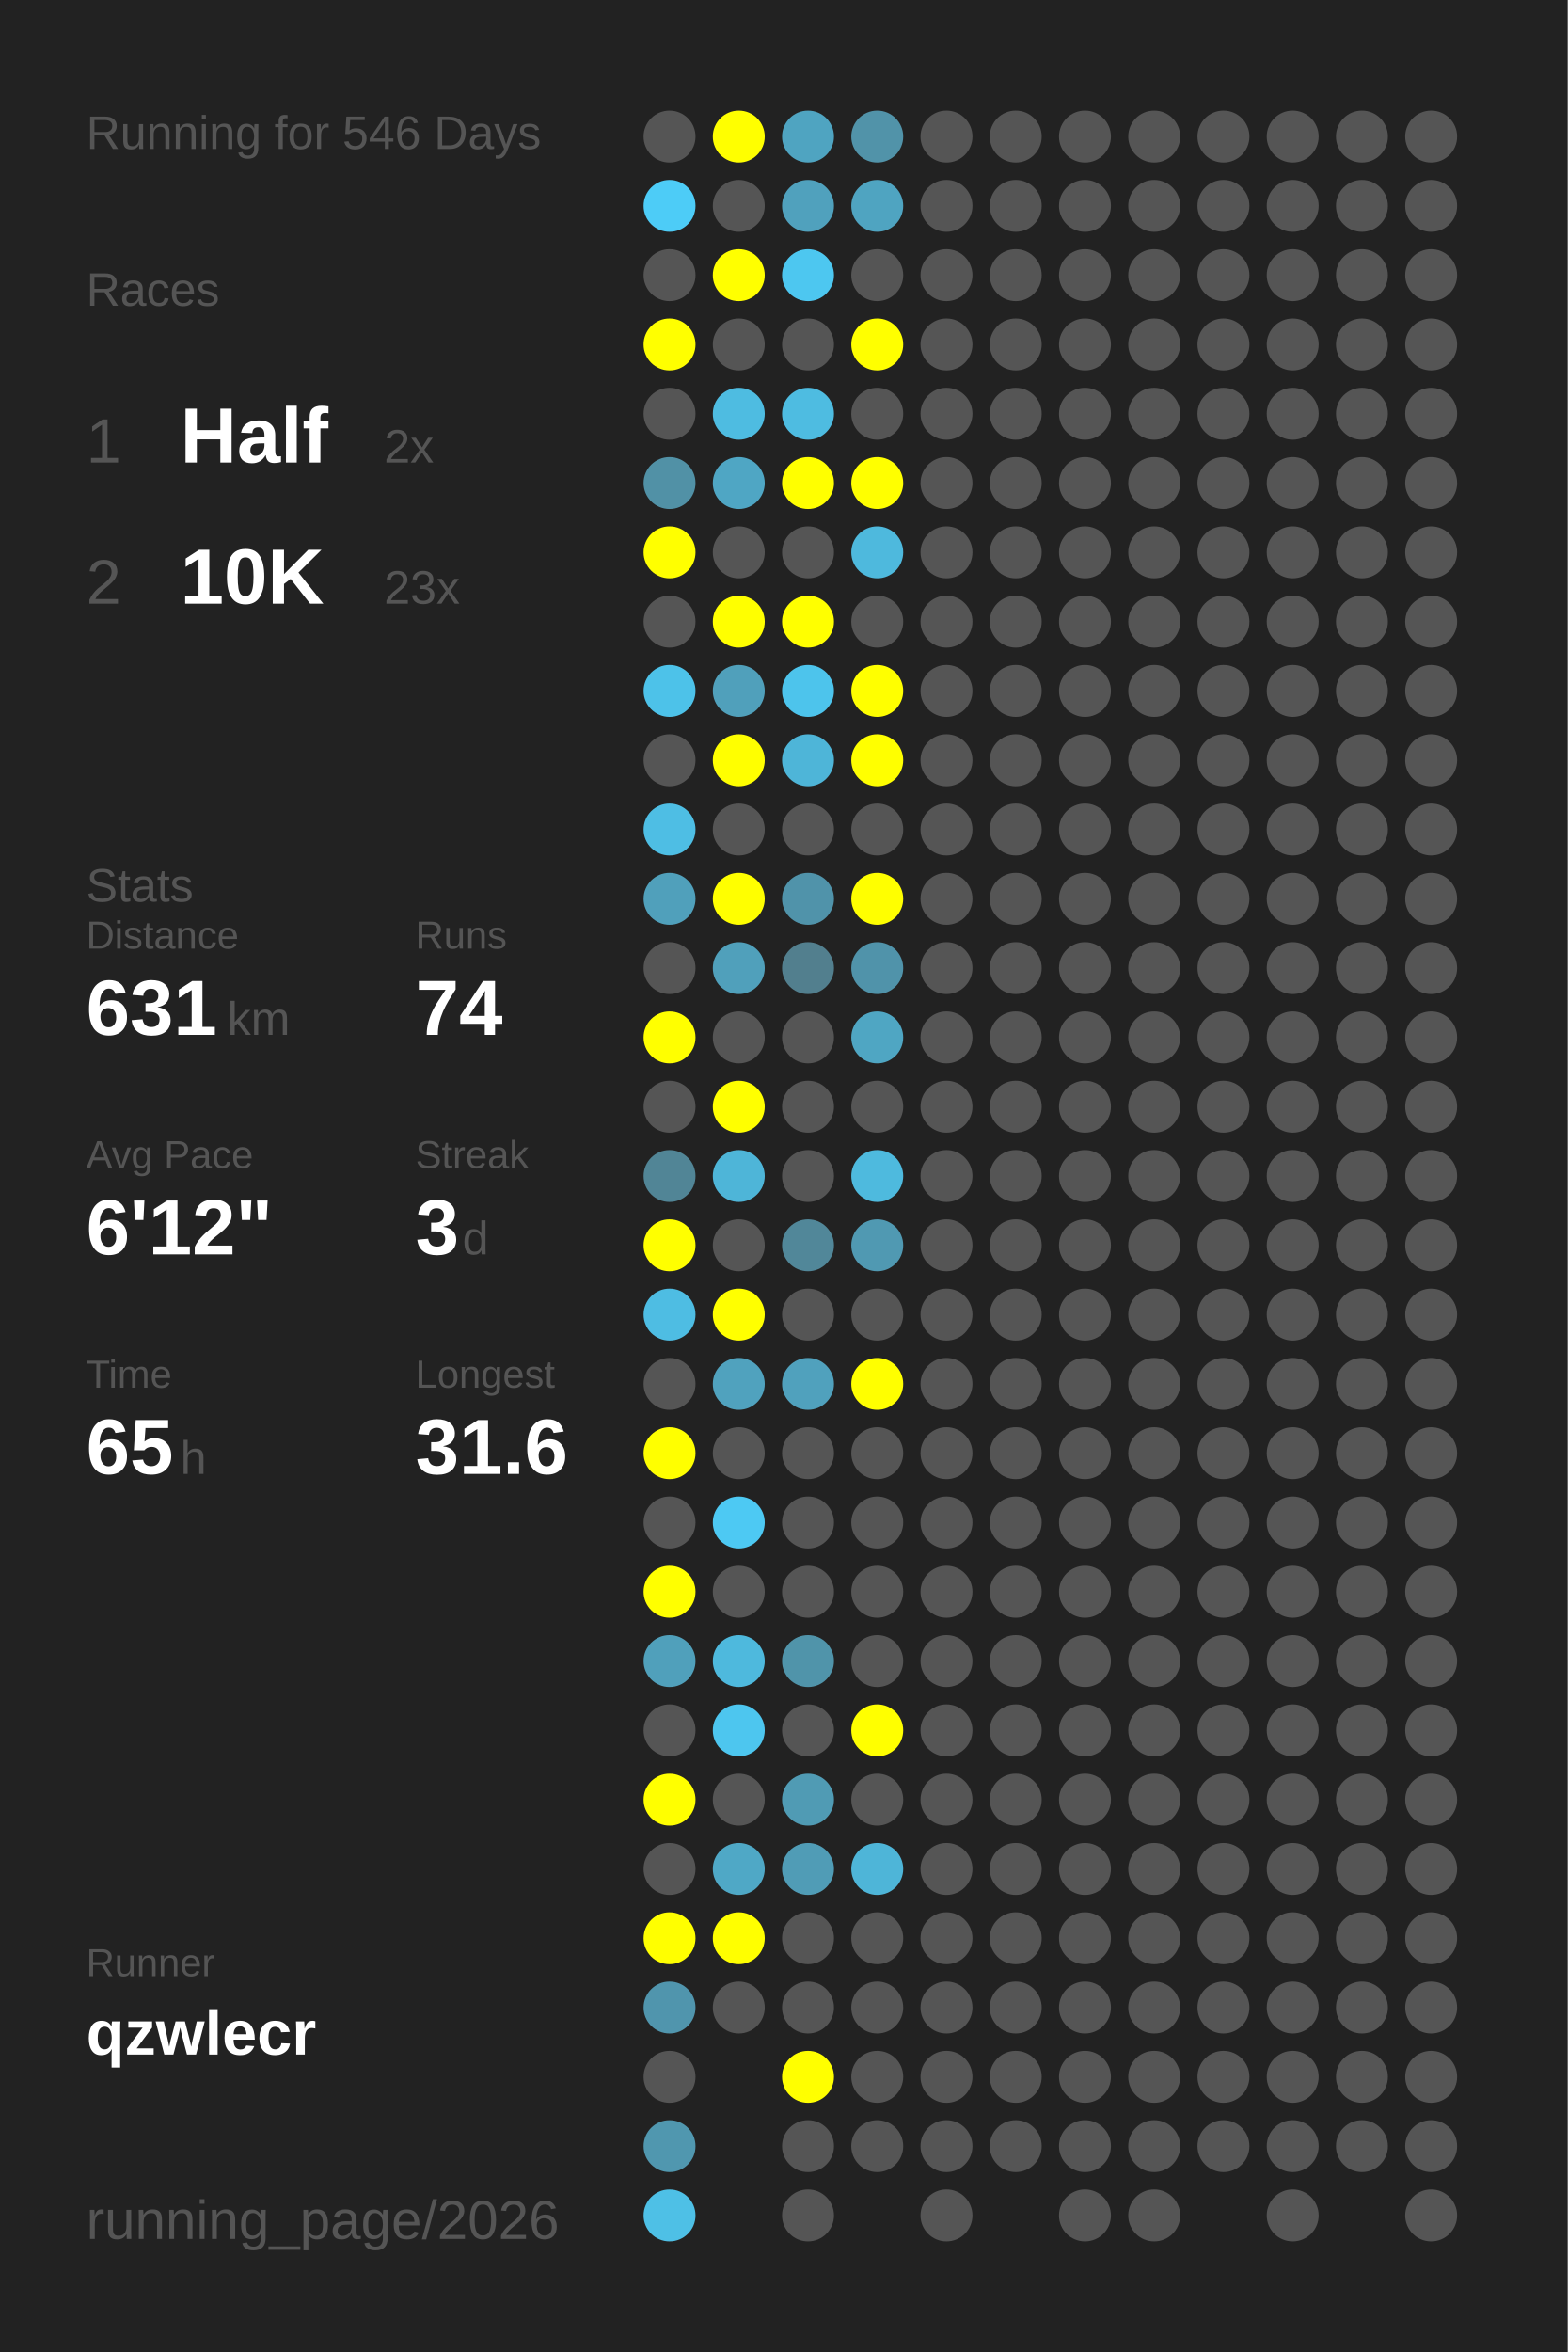
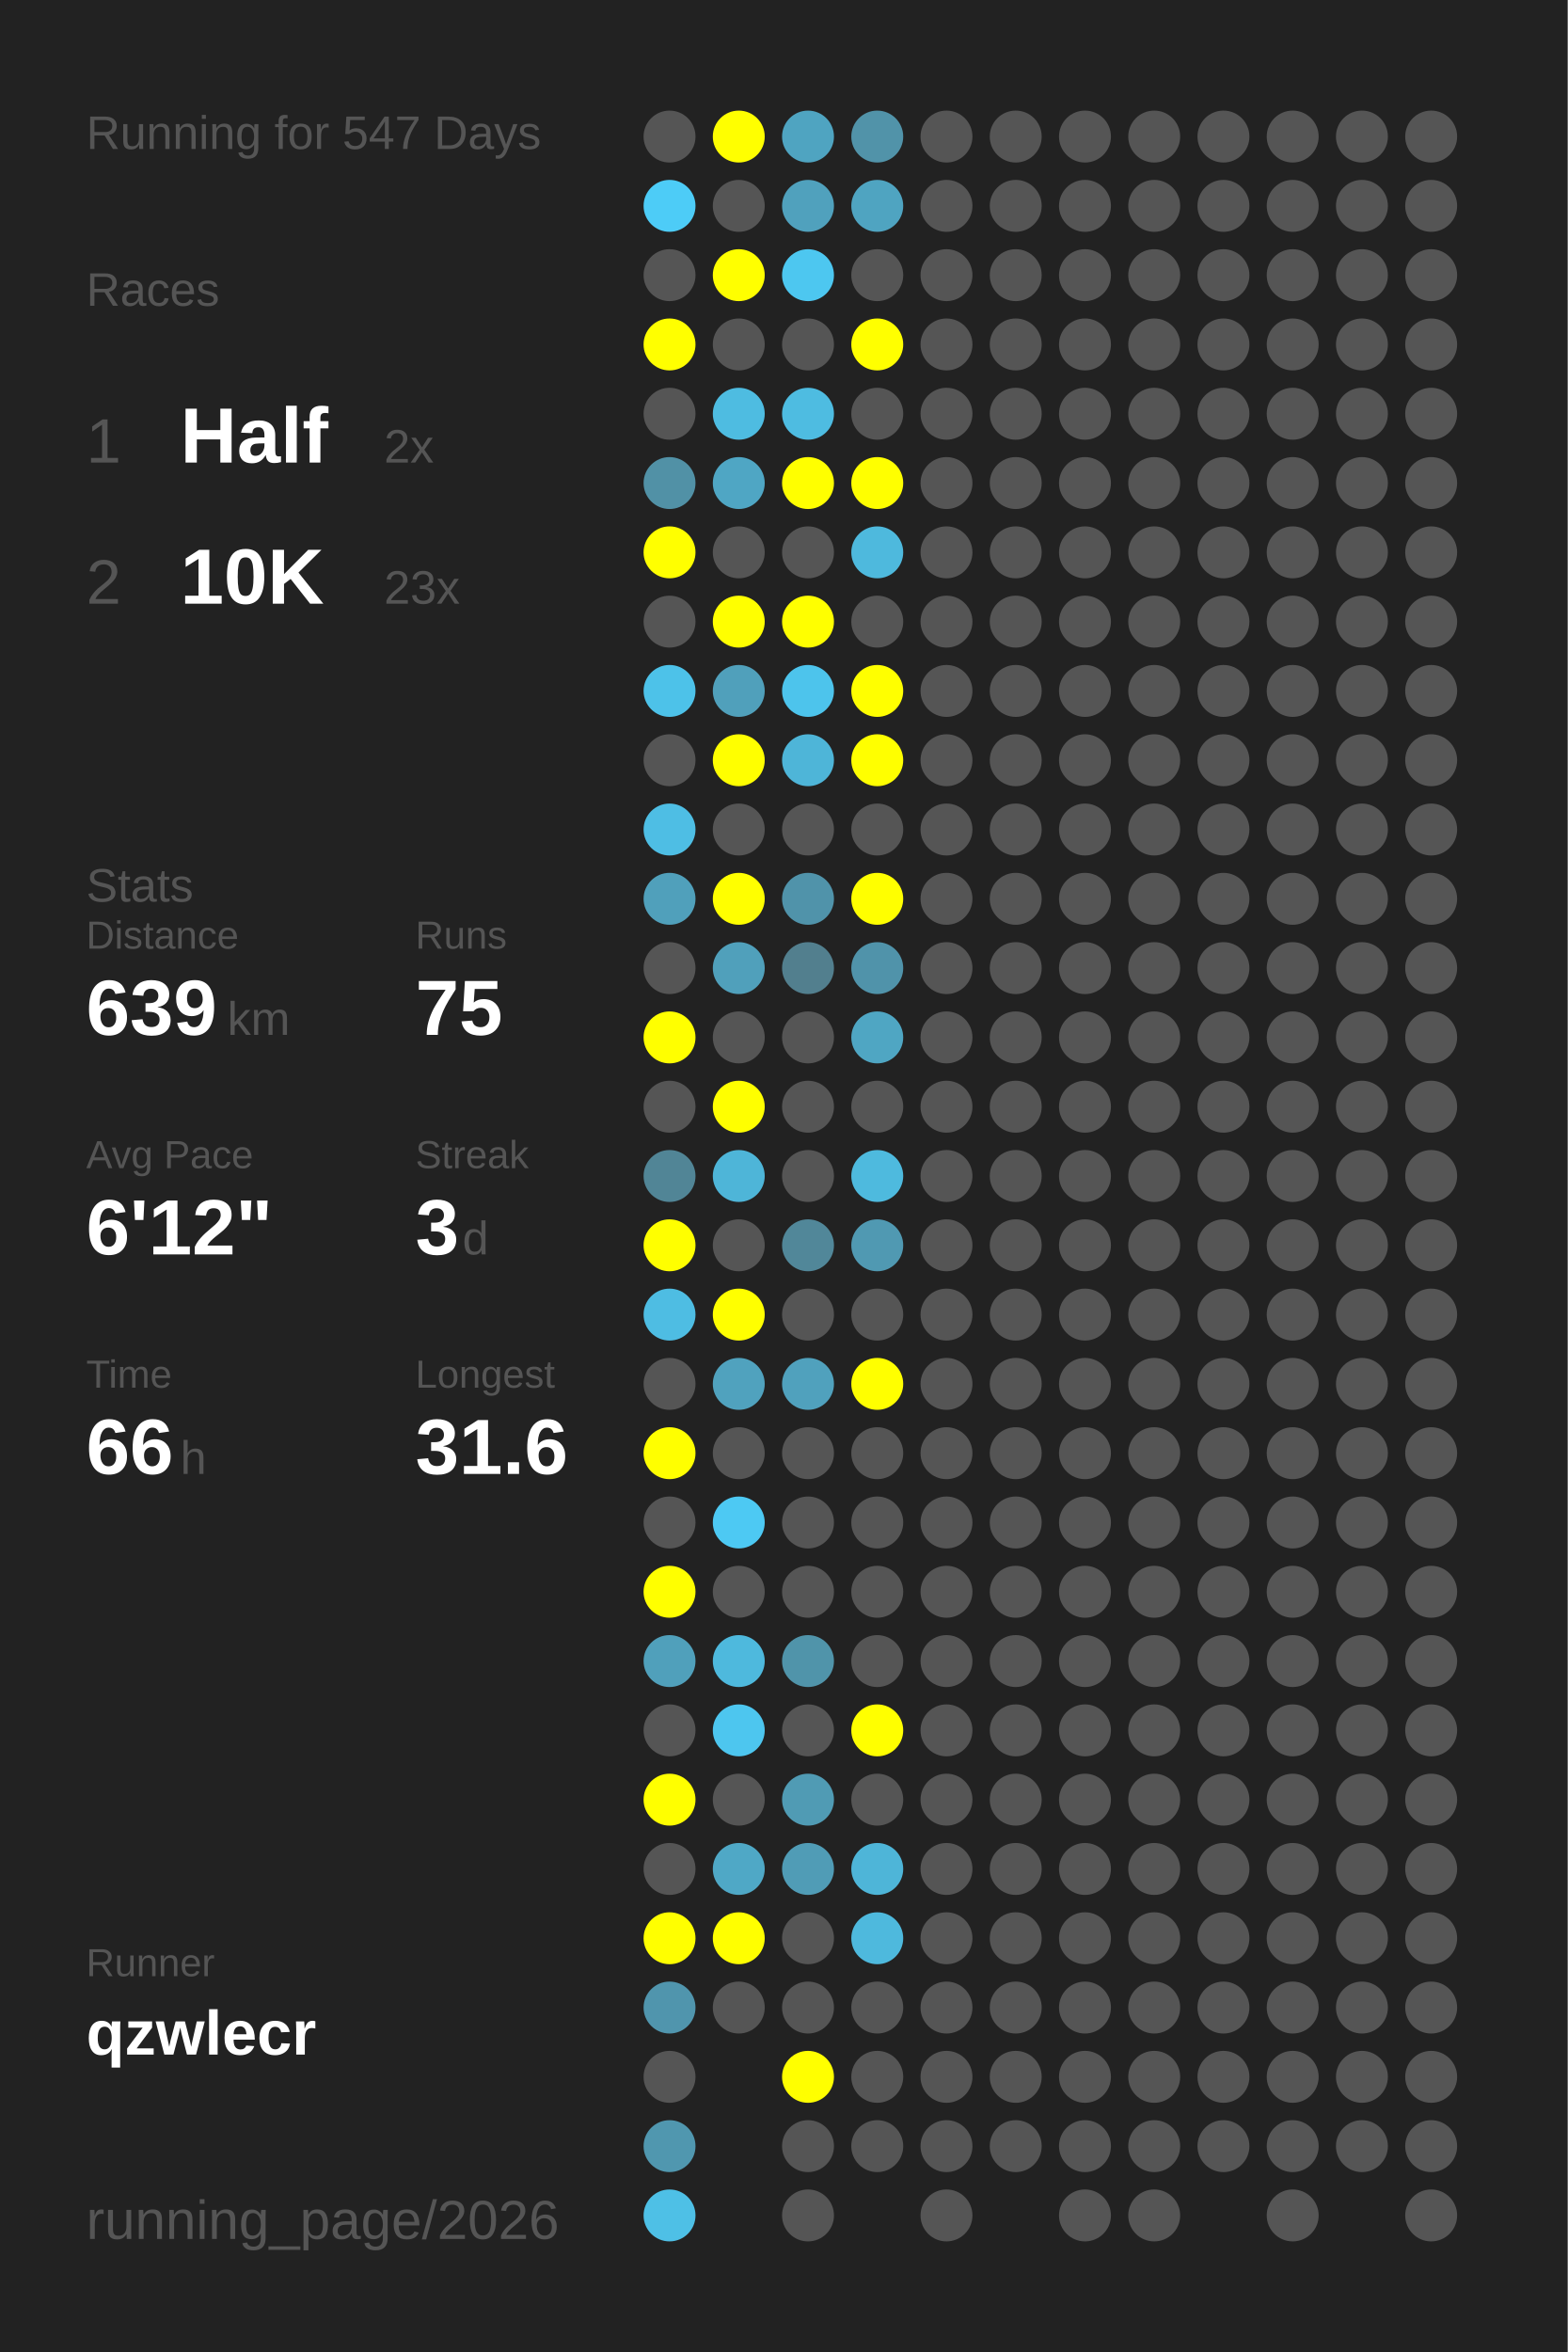
<svg xmlns="http://www.w3.org/2000/svg" baseProfile="full" height="300mm" version="1.1" viewBox="0,0,200,300" width="200mm">
  <defs />
  <rect fill="#222222" height="300" width="200" x="0" y="0" />
-   <text fill="#555555" style="font-size:6px; font-family:Arial;" x="11" y="19">Running for 546 Days</text>
+   <text fill="#555555" style="font-size:6px; font-family:Arial;" x="11" y="19">Running for 547 Days</text>
  <text fill="#555555" style="font-size:6px; font-family:Arial;" x="11" y="39">Races</text>
  <text fill="#555555" style="font-size:8px; font-family:Arial;" x="11" y="59">1</text>
  <text fill="#FFFFFF" style="font-size:10px; font-family:Arial; font-weight:bold;" x="23" y="59">Half</text>
  <text fill="#555555" style="font-size:6px; font-family:Arial;" x="49" y="59">2x</text>
  <text fill="#555555" style="font-size:8px; font-family:Arial;" x="11" y="77">2</text>
  <text fill="#FFFFFF" style="font-size:10px; font-family:Arial; font-weight:bold;" x="23" y="77">10K</text>
  <text fill="#555555" style="font-size:6px; font-family:Arial;" x="49" y="77">23x</text>
  <text fill="#555555" style="font-size:6px; font-family:Arial;" x="11" y="115">Stats</text>
  <text fill="#555555" style="font-size:5px; font-family:Arial;" x="11" y="121">Distance</text>
-   <text fill="#FFFFFF" style="font-size:10px; font-family:Arial; font-weight:bold;" x="11" y="132">631</text>
+   <text fill="#FFFFFF" style="font-size:10px; font-family:Arial; font-weight:bold;" x="11" y="132">639</text>
  <text fill="#555555" style="font-size:6px; font-family:Arial;" x="29" y="132">km</text>
  <text fill="#555555" style="font-size:5px; font-family:Arial;" x="53" y="121">Runs</text>
-   <text fill="#FFFFFF" style="font-size:10px; font-family:Arial; font-weight:bold;" x="53" y="132">74</text>
+   <text fill="#FFFFFF" style="font-size:10px; font-family:Arial; font-weight:bold;" x="53" y="132">75</text>
  <text fill="#555555" style="font-size:5px; font-family:Arial;" x="11" y="149">Avg Pace</text>
  <text fill="#FFFFFF" style="font-size:10px; font-family:Arial; font-weight:bold;" x="11" y="160">6'12"</text>
  <text fill="#555555" style="font-size:5px; font-family:Arial;" x="53" y="149">Streak</text>
  <text fill="#FFFFFF" style="font-size:10px; font-family:Arial; font-weight:bold;" x="53" y="160">3</text>
  <text fill="#555555" style="font-size:6px; font-family:Arial;" x="59" y="160">d</text>
  <text fill="#555555" style="font-size:5px; font-family:Arial;" x="11" y="177">Time</text>
-   <text fill="#FFFFFF" style="font-size:10px; font-family:Arial; font-weight:bold;" x="11" y="188">65</text>
+   <text fill="#FFFFFF" style="font-size:10px; font-family:Arial; font-weight:bold;" x="11" y="188">66</text>
  <text fill="#555555" style="font-size:6px; font-family:Arial;" x="23" y="188">h</text>
  <text fill="#555555" style="font-size:5px; font-family:Arial;" x="53" y="177">Longest</text>
  <text fill="#FFFFFF" style="font-size:10px; font-family:Arial; font-weight:bold;" x="53" y="188">31.6</text>
  <text fill="#555555" style="font-size:5px; font-family:Arial;" x="11" y="252.065">Runner</text>
  <text fill="#FFFFFF" style="font-size:8px; font-family:Arial; font-weight:bold;" x="11" y="262.065">qzwlecr</text>
  <text fill="#555555" style="font-size:7px; font-family:Arial;" x="11" y="285.581">running_page/2026</text>
  <circle cx="85.417" cy="17.419" fill="#555555" r="3.312" />
  <circle cx="85.417" cy="26.258" fill="#4dccf7" r="3.312" />
  <circle cx="85.417" cy="35.097" fill="#555555" r="3.312" />
  <circle cx="85.417" cy="43.935" fill="#FFFF00" r="3.312" />
  <circle cx="85.417" cy="52.774" fill="#555555" r="3.312" />
  <circle cx="85.417" cy="61.613" fill="#5191a6" r="3.312" />
  <circle cx="85.417" cy="70.452" fill="#FFFF00" r="3.312" />
  <circle cx="85.417" cy="79.29" fill="#555555" r="3.312" />
  <circle cx="85.417" cy="88.129" fill="#4dc2e9" r="3.312" />
  <circle cx="85.417" cy="96.968" fill="#555555" r="3.312" />
  <circle cx="85.417" cy="105.806" fill="#4ebee4" r="3.312" />
  <circle cx="85.417" cy="114.645" fill="#50a0bb" r="3.312" />
  <circle cx="85.417" cy="123.484" fill="#555555" r="3.312" />
  <circle cx="85.417" cy="132.323" fill="#FFFF00" r="3.312" />
  <circle cx="85.417" cy="141.161" fill="#555555" r="3.312" />
  <circle cx="85.417" cy="150" fill="#518596" r="3.312" />
  <circle cx="85.417" cy="158.839" fill="#FFFF00" r="3.312" />
  <circle cx="85.417" cy="167.677" fill="#4ebde3" r="3.312" />
  <circle cx="85.417" cy="176.516" fill="#555555" r="3.312" />
  <circle cx="85.417" cy="185.355" fill="#FFFF00" r="3.312" />
  <circle cx="85.417" cy="194.194" fill="#555555" r="3.312" />
  <circle cx="85.417" cy="203.032" fill="#FFFF00" r="3.312" />
  <circle cx="85.417" cy="211.871" fill="#50a0bb" r="3.312" />
  <circle cx="85.417" cy="220.71" fill="#555555" r="3.312" />
  <circle cx="85.417" cy="229.548" fill="#FFFF00" r="3.312" />
  <circle cx="85.417" cy="238.387" fill="#555555" r="3.312" />
  <circle cx="85.417" cy="247.226" fill="#FFFF00" r="3.312" />
  <circle cx="85.417" cy="256.065" fill="#5095ad" r="3.312" />
  <circle cx="85.417" cy="264.903" fill="#555555" r="3.312" />
  <circle cx="85.417" cy="273.742" fill="#5097af" r="3.312" />
  <circle cx="85.417" cy="282.581" fill="#4ec0e6" r="3.312" />
  <circle cx="94.25" cy="17.419" fill="#FFFF00" r="3.312" />
  <circle cx="94.25" cy="26.258" fill="#555555" r="3.312" />
  <circle cx="94.25" cy="35.097" fill="#FFFF00" r="3.312" />
  <circle cx="94.25" cy="43.935" fill="#555555" r="3.312" />
  <circle cx="94.25" cy="52.774" fill="#4ebce1" r="3.312" />
  <circle cx="94.25" cy="61.613" fill="#4fa6c4" r="3.312" />
  <circle cx="94.25" cy="70.452" fill="#555555" r="3.312" />
  <circle cx="94.25" cy="79.29" fill="#FFFF00" r="3.312" />
  <circle cx="94.25" cy="88.129" fill="#50a0bb" r="3.312" />
  <circle cx="94.25" cy="96.968" fill="#FFFF00" r="3.312" />
  <circle cx="94.25" cy="105.806" fill="#555555" r="3.312" />
  <circle cx="94.25" cy="114.645" fill="#FFFF00" r="3.312" />
  <circle cx="94.25" cy="123.484" fill="#50a0bb" r="3.312" />
  <circle cx="94.25" cy="132.323" fill="#555555" r="3.312" />
  <circle cx="94.25" cy="141.161" fill="#FFFF00" r="3.312" />
  <circle cx="94.25" cy="150" fill="#4eb5d8" r="3.312" />
  <circle cx="94.25" cy="158.839" fill="#555555" r="3.312" />
  <circle cx="94.25" cy="167.677" fill="#FFFF00" r="3.312" />
  <circle cx="94.25" cy="176.516" fill="#50a2be" r="3.312" />
  <circle cx="94.25" cy="185.355" fill="#555555" r="3.312" />
  <circle cx="94.25" cy="194.194" fill="#4dc9f3" r="3.312" />
  <circle cx="94.25" cy="203.032" fill="#555555" r="3.312" />
  <circle cx="94.25" cy="211.871" fill="#4eb9dd" r="3.312" />
  <circle cx="94.25" cy="220.71" fill="#4dc6ef" r="3.312" />
  <circle cx="94.25" cy="229.548" fill="#555555" r="3.312" />
  <circle cx="94.25" cy="238.387" fill="#4fa8c6" r="3.312" />
  <circle cx="94.25" cy="247.226" fill="#FFFF00" r="3.312" />
  <circle cx="94.25" cy="256.065" fill="#555555" r="3.312" />
  <circle cx="103.083" cy="17.419" fill="#4fa4c1" r="3.312" />
  <circle cx="103.083" cy="26.258" fill="#50a1bd" r="3.312" />
  <circle cx="103.083" cy="35.097" fill="#4dc7f0" r="3.312" />
  <circle cx="103.083" cy="43.935" fill="#555555" r="3.312" />
  <circle cx="103.083" cy="52.774" fill="#4ebce1" r="3.312" />
  <circle cx="103.083" cy="61.613" fill="#FFFF00" r="3.312" />
  <circle cx="103.083" cy="70.452" fill="#555555" r="3.312" />
  <circle cx="103.083" cy="79.29" fill="#FFFF00" r="3.312" />
  <circle cx="103.083" cy="88.129" fill="#4dc4ec" r="3.312" />
  <circle cx="103.083" cy="96.968" fill="#4eb5d8" r="3.312" />
  <circle cx="103.083" cy="105.806" fill="#555555" r="3.312" />
  <circle cx="103.083" cy="114.645" fill="#5093aa" r="3.312" />
  <circle cx="103.083" cy="123.484" fill="#527f8e" r="3.312" />
  <circle cx="103.083" cy="132.323" fill="#555555" r="3.312" />
  <circle cx="103.083" cy="141.161" fill="#555555" r="3.312" />
  <circle cx="103.083" cy="150" fill="#555555" r="3.312" />
  <circle cx="103.083" cy="158.839" fill="#518799" r="3.312" />
  <circle cx="103.083" cy="167.677" fill="#555555" r="3.312" />
  <circle cx="103.083" cy="176.516" fill="#50a1bd" r="3.312" />
  <circle cx="103.083" cy="185.355" fill="#555555" r="3.312" />
  <circle cx="103.083" cy="194.194" fill="#555555" r="3.312" />
  <circle cx="103.083" cy="203.032" fill="#555555" r="3.312" />
  <circle cx="103.083" cy="211.871" fill="#5094aa" r="3.312" />
  <circle cx="103.083" cy="220.71" fill="#555555" r="3.312" />
  <circle cx="103.083" cy="229.548" fill="#509bb4" r="3.312" />
  <circle cx="103.083" cy="238.387" fill="#509cb6" r="3.312" />
  <circle cx="103.083" cy="247.226" fill="#555555" r="3.312" />
  <circle cx="103.083" cy="256.065" fill="#555555" r="3.312" />
  <circle cx="103.083" cy="264.903" fill="#FFFF00" r="3.312" />
  <circle cx="103.083" cy="273.742" fill="#555555" r="3.312" />
  <circle cx="103.083" cy="282.581" fill="#555555" r="3.312" />
  <circle cx="111.917" cy="17.419" fill="#5193a9" r="3.312" />
  <circle cx="111.917" cy="26.258" fill="#4fa4c1" r="3.312" />
  <circle cx="111.917" cy="35.097" fill="#555555" r="3.312" />
  <circle cx="111.917" cy="43.935" fill="#FFFF00" r="3.312" />
  <circle cx="111.917" cy="52.774" fill="#555555" r="3.312" />
  <circle cx="111.917" cy="61.613" fill="#FFFF00" r="3.312" />
  <circle cx="111.917" cy="70.452" fill="#4eb9dd" r="3.312" />
  <circle cx="111.917" cy="79.29" fill="#555555" r="3.312" />
  <circle cx="111.917" cy="88.129" fill="#FFFF00" r="3.312" />
  <circle cx="111.917" cy="96.968" fill="#FFFF00" r="3.312" />
  <circle cx="111.917" cy="105.806" fill="#555555" r="3.312" />
  <circle cx="111.917" cy="114.645" fill="#FFFF00" r="3.312" />
  <circle cx="111.917" cy="123.484" fill="#5093aa" r="3.312" />
  <circle cx="111.917" cy="132.323" fill="#4fa6c3" r="3.312" />
  <circle cx="111.917" cy="141.161" fill="#555555" r="3.312" />
  <circle cx="111.917" cy="150" fill="#4ebade" r="3.312" />
  <circle cx="111.917" cy="158.839" fill="#5099b2" r="3.312" />
  <circle cx="111.917" cy="167.677" fill="#555555" r="3.312" />
  <circle cx="111.917" cy="176.516" fill="#FFFF00" r="3.312" />
  <circle cx="111.917" cy="185.355" fill="#555555" r="3.312" />
  <circle cx="111.917" cy="194.194" fill="#555555" r="3.312" />
  <circle cx="111.917" cy="203.032" fill="#555555" r="3.312" />
  <circle cx="111.917" cy="211.871" fill="#555555" r="3.312" />
  <circle cx="111.917" cy="220.71" fill="#FFFF00" r="3.312" />
  <circle cx="111.917" cy="229.548" fill="#555555" r="3.312" />
  <circle cx="111.917" cy="238.387" fill="#4eb5d8" r="3.312" />
-   <circle cx="111.917" cy="247.226" fill="#555555" r="3.312" />
+   <circle cx="111.917" cy="247.226" fill="#4eb9dd" r="3.312" />
  <circle cx="111.917" cy="256.065" fill="#555555" r="3.312" />
  <circle cx="111.917" cy="264.903" fill="#555555" r="3.312" />
  <circle cx="111.917" cy="273.742" fill="#555555" r="3.312" />
  <circle cx="120.75" cy="17.419" fill="#555555" r="3.312" />
  <circle cx="120.75" cy="26.258" fill="#555555" r="3.312" />
  <circle cx="120.75" cy="35.097" fill="#555555" r="3.312" />
  <circle cx="120.75" cy="43.935" fill="#555555" r="3.312" />
  <circle cx="120.75" cy="52.774" fill="#555555" r="3.312" />
  <circle cx="120.75" cy="61.613" fill="#555555" r="3.312" />
  <circle cx="120.75" cy="70.452" fill="#555555" r="3.312" />
  <circle cx="120.75" cy="79.29" fill="#555555" r="3.312" />
  <circle cx="120.75" cy="88.129" fill="#555555" r="3.312" />
  <circle cx="120.75" cy="96.968" fill="#555555" r="3.312" />
  <circle cx="120.75" cy="105.806" fill="#555555" r="3.312" />
  <circle cx="120.75" cy="114.645" fill="#555555" r="3.312" />
  <circle cx="120.75" cy="123.484" fill="#555555" r="3.312" />
  <circle cx="120.75" cy="132.323" fill="#555555" r="3.312" />
  <circle cx="120.75" cy="141.161" fill="#555555" r="3.312" />
  <circle cx="120.75" cy="150" fill="#555555" r="3.312" />
  <circle cx="120.75" cy="158.839" fill="#555555" r="3.312" />
  <circle cx="120.75" cy="167.677" fill="#555555" r="3.312" />
  <circle cx="120.75" cy="176.516" fill="#555555" r="3.312" />
  <circle cx="120.75" cy="185.355" fill="#555555" r="3.312" />
  <circle cx="120.75" cy="194.194" fill="#555555" r="3.312" />
  <circle cx="120.75" cy="203.032" fill="#555555" r="3.312" />
  <circle cx="120.75" cy="211.871" fill="#555555" r="3.312" />
  <circle cx="120.75" cy="220.71" fill="#555555" r="3.312" />
  <circle cx="120.75" cy="229.548" fill="#555555" r="3.312" />
  <circle cx="120.75" cy="238.387" fill="#555555" r="3.312" />
  <circle cx="120.75" cy="247.226" fill="#555555" r="3.312" />
  <circle cx="120.75" cy="256.065" fill="#555555" r="3.312" />
  <circle cx="120.75" cy="264.903" fill="#555555" r="3.312" />
  <circle cx="120.75" cy="273.742" fill="#555555" r="3.312" />
  <circle cx="120.75" cy="282.581" fill="#555555" r="3.312" />
  <circle cx="129.583" cy="17.419" fill="#555555" r="3.312" />
  <circle cx="129.583" cy="26.258" fill="#555555" r="3.312" />
  <circle cx="129.583" cy="35.097" fill="#555555" r="3.312" />
  <circle cx="129.583" cy="43.935" fill="#555555" r="3.312" />
  <circle cx="129.583" cy="52.774" fill="#555555" r="3.312" />
  <circle cx="129.583" cy="61.613" fill="#555555" r="3.312" />
  <circle cx="129.583" cy="70.452" fill="#555555" r="3.312" />
  <circle cx="129.583" cy="79.29" fill="#555555" r="3.312" />
  <circle cx="129.583" cy="88.129" fill="#555555" r="3.312" />
  <circle cx="129.583" cy="96.968" fill="#555555" r="3.312" />
  <circle cx="129.583" cy="105.806" fill="#555555" r="3.312" />
  <circle cx="129.583" cy="114.645" fill="#555555" r="3.312" />
  <circle cx="129.583" cy="123.484" fill="#555555" r="3.312" />
  <circle cx="129.583" cy="132.323" fill="#555555" r="3.312" />
  <circle cx="129.583" cy="141.161" fill="#555555" r="3.312" />
  <circle cx="129.583" cy="150" fill="#555555" r="3.312" />
  <circle cx="129.583" cy="158.839" fill="#555555" r="3.312" />
  <circle cx="129.583" cy="167.677" fill="#555555" r="3.312" />
  <circle cx="129.583" cy="176.516" fill="#555555" r="3.312" />
  <circle cx="129.583" cy="185.355" fill="#555555" r="3.312" />
  <circle cx="129.583" cy="194.194" fill="#555555" r="3.312" />
  <circle cx="129.583" cy="203.032" fill="#555555" r="3.312" />
  <circle cx="129.583" cy="211.871" fill="#555555" r="3.312" />
  <circle cx="129.583" cy="220.71" fill="#555555" r="3.312" />
  <circle cx="129.583" cy="229.548" fill="#555555" r="3.312" />
  <circle cx="129.583" cy="238.387" fill="#555555" r="3.312" />
  <circle cx="129.583" cy="247.226" fill="#555555" r="3.312" />
  <circle cx="129.583" cy="256.065" fill="#555555" r="3.312" />
  <circle cx="129.583" cy="264.903" fill="#555555" r="3.312" />
  <circle cx="129.583" cy="273.742" fill="#555555" r="3.312" />
  <circle cx="138.417" cy="17.419" fill="#555555" r="3.312" />
  <circle cx="138.417" cy="26.258" fill="#555555" r="3.312" />
  <circle cx="138.417" cy="35.097" fill="#555555" r="3.312" />
  <circle cx="138.417" cy="43.935" fill="#555555" r="3.312" />
  <circle cx="138.417" cy="52.774" fill="#555555" r="3.312" />
  <circle cx="138.417" cy="61.613" fill="#555555" r="3.312" />
  <circle cx="138.417" cy="70.452" fill="#555555" r="3.312" />
  <circle cx="138.417" cy="79.29" fill="#555555" r="3.312" />
  <circle cx="138.417" cy="88.129" fill="#555555" r="3.312" />
  <circle cx="138.417" cy="96.968" fill="#555555" r="3.312" />
  <circle cx="138.417" cy="105.806" fill="#555555" r="3.312" />
  <circle cx="138.417" cy="114.645" fill="#555555" r="3.312" />
  <circle cx="138.417" cy="123.484" fill="#555555" r="3.312" />
  <circle cx="138.417" cy="132.323" fill="#555555" r="3.312" />
  <circle cx="138.417" cy="141.161" fill="#555555" r="3.312" />
  <circle cx="138.417" cy="150" fill="#555555" r="3.312" />
  <circle cx="138.417" cy="158.839" fill="#555555" r="3.312" />
  <circle cx="138.417" cy="167.677" fill="#555555" r="3.312" />
  <circle cx="138.417" cy="176.516" fill="#555555" r="3.312" />
  <circle cx="138.417" cy="185.355" fill="#555555" r="3.312" />
  <circle cx="138.417" cy="194.194" fill="#555555" r="3.312" />
  <circle cx="138.417" cy="203.032" fill="#555555" r="3.312" />
  <circle cx="138.417" cy="211.871" fill="#555555" r="3.312" />
  <circle cx="138.417" cy="220.71" fill="#555555" r="3.312" />
  <circle cx="138.417" cy="229.548" fill="#555555" r="3.312" />
  <circle cx="138.417" cy="238.387" fill="#555555" r="3.312" />
  <circle cx="138.417" cy="247.226" fill="#555555" r="3.312" />
  <circle cx="138.417" cy="256.065" fill="#555555" r="3.312" />
  <circle cx="138.417" cy="264.903" fill="#555555" r="3.312" />
  <circle cx="138.417" cy="273.742" fill="#555555" r="3.312" />
  <circle cx="138.417" cy="282.581" fill="#555555" r="3.312" />
  <circle cx="147.25" cy="17.419" fill="#555555" r="3.312" />
  <circle cx="147.25" cy="26.258" fill="#555555" r="3.312" />
  <circle cx="147.25" cy="35.097" fill="#555555" r="3.312" />
  <circle cx="147.25" cy="43.935" fill="#555555" r="3.312" />
  <circle cx="147.25" cy="52.774" fill="#555555" r="3.312" />
  <circle cx="147.25" cy="61.613" fill="#555555" r="3.312" />
  <circle cx="147.25" cy="70.452" fill="#555555" r="3.312" />
  <circle cx="147.25" cy="79.29" fill="#555555" r="3.312" />
  <circle cx="147.25" cy="88.129" fill="#555555" r="3.312" />
  <circle cx="147.25" cy="96.968" fill="#555555" r="3.312" />
  <circle cx="147.25" cy="105.806" fill="#555555" r="3.312" />
  <circle cx="147.25" cy="114.645" fill="#555555" r="3.312" />
  <circle cx="147.25" cy="123.484" fill="#555555" r="3.312" />
  <circle cx="147.25" cy="132.323" fill="#555555" r="3.312" />
  <circle cx="147.25" cy="141.161" fill="#555555" r="3.312" />
  <circle cx="147.25" cy="150" fill="#555555" r="3.312" />
  <circle cx="147.25" cy="158.839" fill="#555555" r="3.312" />
  <circle cx="147.25" cy="167.677" fill="#555555" r="3.312" />
  <circle cx="147.25" cy="176.516" fill="#555555" r="3.312" />
  <circle cx="147.25" cy="185.355" fill="#555555" r="3.312" />
  <circle cx="147.25" cy="194.194" fill="#555555" r="3.312" />
  <circle cx="147.25" cy="203.032" fill="#555555" r="3.312" />
  <circle cx="147.25" cy="211.871" fill="#555555" r="3.312" />
  <circle cx="147.25" cy="220.71" fill="#555555" r="3.312" />
  <circle cx="147.25" cy="229.548" fill="#555555" r="3.312" />
  <circle cx="147.25" cy="238.387" fill="#555555" r="3.312" />
  <circle cx="147.25" cy="247.226" fill="#555555" r="3.312" />
  <circle cx="147.25" cy="256.065" fill="#555555" r="3.312" />
  <circle cx="147.25" cy="264.903" fill="#555555" r="3.312" />
  <circle cx="147.25" cy="273.742" fill="#555555" r="3.312" />
  <circle cx="147.25" cy="282.581" fill="#555555" r="3.312" />
  <circle cx="156.083" cy="17.419" fill="#555555" r="3.312" />
  <circle cx="156.083" cy="26.258" fill="#555555" r="3.312" />
  <circle cx="156.083" cy="35.097" fill="#555555" r="3.312" />
  <circle cx="156.083" cy="43.935" fill="#555555" r="3.312" />
  <circle cx="156.083" cy="52.774" fill="#555555" r="3.312" />
  <circle cx="156.083" cy="61.613" fill="#555555" r="3.312" />
  <circle cx="156.083" cy="70.452" fill="#555555" r="3.312" />
  <circle cx="156.083" cy="79.29" fill="#555555" r="3.312" />
  <circle cx="156.083" cy="88.129" fill="#555555" r="3.312" />
  <circle cx="156.083" cy="96.968" fill="#555555" r="3.312" />
  <circle cx="156.083" cy="105.806" fill="#555555" r="3.312" />
  <circle cx="156.083" cy="114.645" fill="#555555" r="3.312" />
  <circle cx="156.083" cy="123.484" fill="#555555" r="3.312" />
  <circle cx="156.083" cy="132.323" fill="#555555" r="3.312" />
  <circle cx="156.083" cy="141.161" fill="#555555" r="3.312" />
  <circle cx="156.083" cy="150" fill="#555555" r="3.312" />
  <circle cx="156.083" cy="158.839" fill="#555555" r="3.312" />
  <circle cx="156.083" cy="167.677" fill="#555555" r="3.312" />
  <circle cx="156.083" cy="176.516" fill="#555555" r="3.312" />
  <circle cx="156.083" cy="185.355" fill="#555555" r="3.312" />
  <circle cx="156.083" cy="194.194" fill="#555555" r="3.312" />
  <circle cx="156.083" cy="203.032" fill="#555555" r="3.312" />
  <circle cx="156.083" cy="211.871" fill="#555555" r="3.312" />
  <circle cx="156.083" cy="220.71" fill="#555555" r="3.312" />
  <circle cx="156.083" cy="229.548" fill="#555555" r="3.312" />
  <circle cx="156.083" cy="238.387" fill="#555555" r="3.312" />
  <circle cx="156.083" cy="247.226" fill="#555555" r="3.312" />
  <circle cx="156.083" cy="256.065" fill="#555555" r="3.312" />
  <circle cx="156.083" cy="264.903" fill="#555555" r="3.312" />
  <circle cx="156.083" cy="273.742" fill="#555555" r="3.312" />
  <circle cx="164.917" cy="17.419" fill="#555555" r="3.312" />
  <circle cx="164.917" cy="26.258" fill="#555555" r="3.312" />
  <circle cx="164.917" cy="35.097" fill="#555555" r="3.312" />
  <circle cx="164.917" cy="43.935" fill="#555555" r="3.312" />
  <circle cx="164.917" cy="52.774" fill="#555555" r="3.312" />
  <circle cx="164.917" cy="61.613" fill="#555555" r="3.312" />
  <circle cx="164.917" cy="70.452" fill="#555555" r="3.312" />
  <circle cx="164.917" cy="79.29" fill="#555555" r="3.312" />
  <circle cx="164.917" cy="88.129" fill="#555555" r="3.312" />
  <circle cx="164.917" cy="96.968" fill="#555555" r="3.312" />
  <circle cx="164.917" cy="105.806" fill="#555555" r="3.312" />
  <circle cx="164.917" cy="114.645" fill="#555555" r="3.312" />
  <circle cx="164.917" cy="123.484" fill="#555555" r="3.312" />
  <circle cx="164.917" cy="132.323" fill="#555555" r="3.312" />
  <circle cx="164.917" cy="141.161" fill="#555555" r="3.312" />
  <circle cx="164.917" cy="150" fill="#555555" r="3.312" />
  <circle cx="164.917" cy="158.839" fill="#555555" r="3.312" />
  <circle cx="164.917" cy="167.677" fill="#555555" r="3.312" />
  <circle cx="164.917" cy="176.516" fill="#555555" r="3.312" />
  <circle cx="164.917" cy="185.355" fill="#555555" r="3.312" />
  <circle cx="164.917" cy="194.194" fill="#555555" r="3.312" />
  <circle cx="164.917" cy="203.032" fill="#555555" r="3.312" />
  <circle cx="164.917" cy="211.871" fill="#555555" r="3.312" />
  <circle cx="164.917" cy="220.71" fill="#555555" r="3.312" />
  <circle cx="164.917" cy="229.548" fill="#555555" r="3.312" />
  <circle cx="164.917" cy="238.387" fill="#555555" r="3.312" />
  <circle cx="164.917" cy="247.226" fill="#555555" r="3.312" />
  <circle cx="164.917" cy="256.065" fill="#555555" r="3.312" />
  <circle cx="164.917" cy="264.903" fill="#555555" r="3.312" />
  <circle cx="164.917" cy="273.742" fill="#555555" r="3.312" />
  <circle cx="164.917" cy="282.581" fill="#555555" r="3.312" />
  <circle cx="173.75" cy="17.419" fill="#555555" r="3.312" />
  <circle cx="173.75" cy="26.258" fill="#555555" r="3.312" />
  <circle cx="173.75" cy="35.097" fill="#555555" r="3.312" />
  <circle cx="173.75" cy="43.935" fill="#555555" r="3.312" />
  <circle cx="173.75" cy="52.774" fill="#555555" r="3.312" />
  <circle cx="173.75" cy="61.613" fill="#555555" r="3.312" />
  <circle cx="173.75" cy="70.452" fill="#555555" r="3.312" />
  <circle cx="173.75" cy="79.29" fill="#555555" r="3.312" />
  <circle cx="173.75" cy="88.129" fill="#555555" r="3.312" />
  <circle cx="173.75" cy="96.968" fill="#555555" r="3.312" />
  <circle cx="173.75" cy="105.806" fill="#555555" r="3.312" />
  <circle cx="173.75" cy="114.645" fill="#555555" r="3.312" />
  <circle cx="173.75" cy="123.484" fill="#555555" r="3.312" />
  <circle cx="173.75" cy="132.323" fill="#555555" r="3.312" />
  <circle cx="173.75" cy="141.161" fill="#555555" r="3.312" />
  <circle cx="173.75" cy="150" fill="#555555" r="3.312" />
  <circle cx="173.75" cy="158.839" fill="#555555" r="3.312" />
  <circle cx="173.75" cy="167.677" fill="#555555" r="3.312" />
  <circle cx="173.75" cy="176.516" fill="#555555" r="3.312" />
  <circle cx="173.75" cy="185.355" fill="#555555" r="3.312" />
  <circle cx="173.75" cy="194.194" fill="#555555" r="3.312" />
  <circle cx="173.75" cy="203.032" fill="#555555" r="3.312" />
  <circle cx="173.75" cy="211.871" fill="#555555" r="3.312" />
  <circle cx="173.75" cy="220.71" fill="#555555" r="3.312" />
  <circle cx="173.75" cy="229.548" fill="#555555" r="3.312" />
  <circle cx="173.75" cy="238.387" fill="#555555" r="3.312" />
  <circle cx="173.75" cy="247.226" fill="#555555" r="3.312" />
  <circle cx="173.75" cy="256.065" fill="#555555" r="3.312" />
  <circle cx="173.75" cy="264.903" fill="#555555" r="3.312" />
  <circle cx="173.75" cy="273.742" fill="#555555" r="3.312" />
  <circle cx="182.583" cy="17.419" fill="#555555" r="3.312" />
  <circle cx="182.583" cy="26.258" fill="#555555" r="3.312" />
  <circle cx="182.583" cy="35.097" fill="#555555" r="3.312" />
  <circle cx="182.583" cy="43.935" fill="#555555" r="3.312" />
  <circle cx="182.583" cy="52.774" fill="#555555" r="3.312" />
  <circle cx="182.583" cy="61.613" fill="#555555" r="3.312" />
  <circle cx="182.583" cy="70.452" fill="#555555" r="3.312" />
  <circle cx="182.583" cy="79.29" fill="#555555" r="3.312" />
  <circle cx="182.583" cy="88.129" fill="#555555" r="3.312" />
  <circle cx="182.583" cy="96.968" fill="#555555" r="3.312" />
  <circle cx="182.583" cy="105.806" fill="#555555" r="3.312" />
  <circle cx="182.583" cy="114.645" fill="#555555" r="3.312" />
  <circle cx="182.583" cy="123.484" fill="#555555" r="3.312" />
  <circle cx="182.583" cy="132.323" fill="#555555" r="3.312" />
  <circle cx="182.583" cy="141.161" fill="#555555" r="3.312" />
  <circle cx="182.583" cy="150" fill="#555555" r="3.312" />
  <circle cx="182.583" cy="158.839" fill="#555555" r="3.312" />
  <circle cx="182.583" cy="167.677" fill="#555555" r="3.312" />
  <circle cx="182.583" cy="176.516" fill="#555555" r="3.312" />
  <circle cx="182.583" cy="185.355" fill="#555555" r="3.312" />
  <circle cx="182.583" cy="194.194" fill="#555555" r="3.312" />
  <circle cx="182.583" cy="203.032" fill="#555555" r="3.312" />
  <circle cx="182.583" cy="211.871" fill="#555555" r="3.312" />
  <circle cx="182.583" cy="220.71" fill="#555555" r="3.312" />
  <circle cx="182.583" cy="229.548" fill="#555555" r="3.312" />
  <circle cx="182.583" cy="238.387" fill="#555555" r="3.312" />
  <circle cx="182.583" cy="247.226" fill="#555555" r="3.312" />
  <circle cx="182.583" cy="256.065" fill="#555555" r="3.312" />
  <circle cx="182.583" cy="264.903" fill="#555555" r="3.312" />
  <circle cx="182.583" cy="273.742" fill="#555555" r="3.312" />
  <circle cx="182.583" cy="282.581" fill="#555555" r="3.312" />
</svg>
